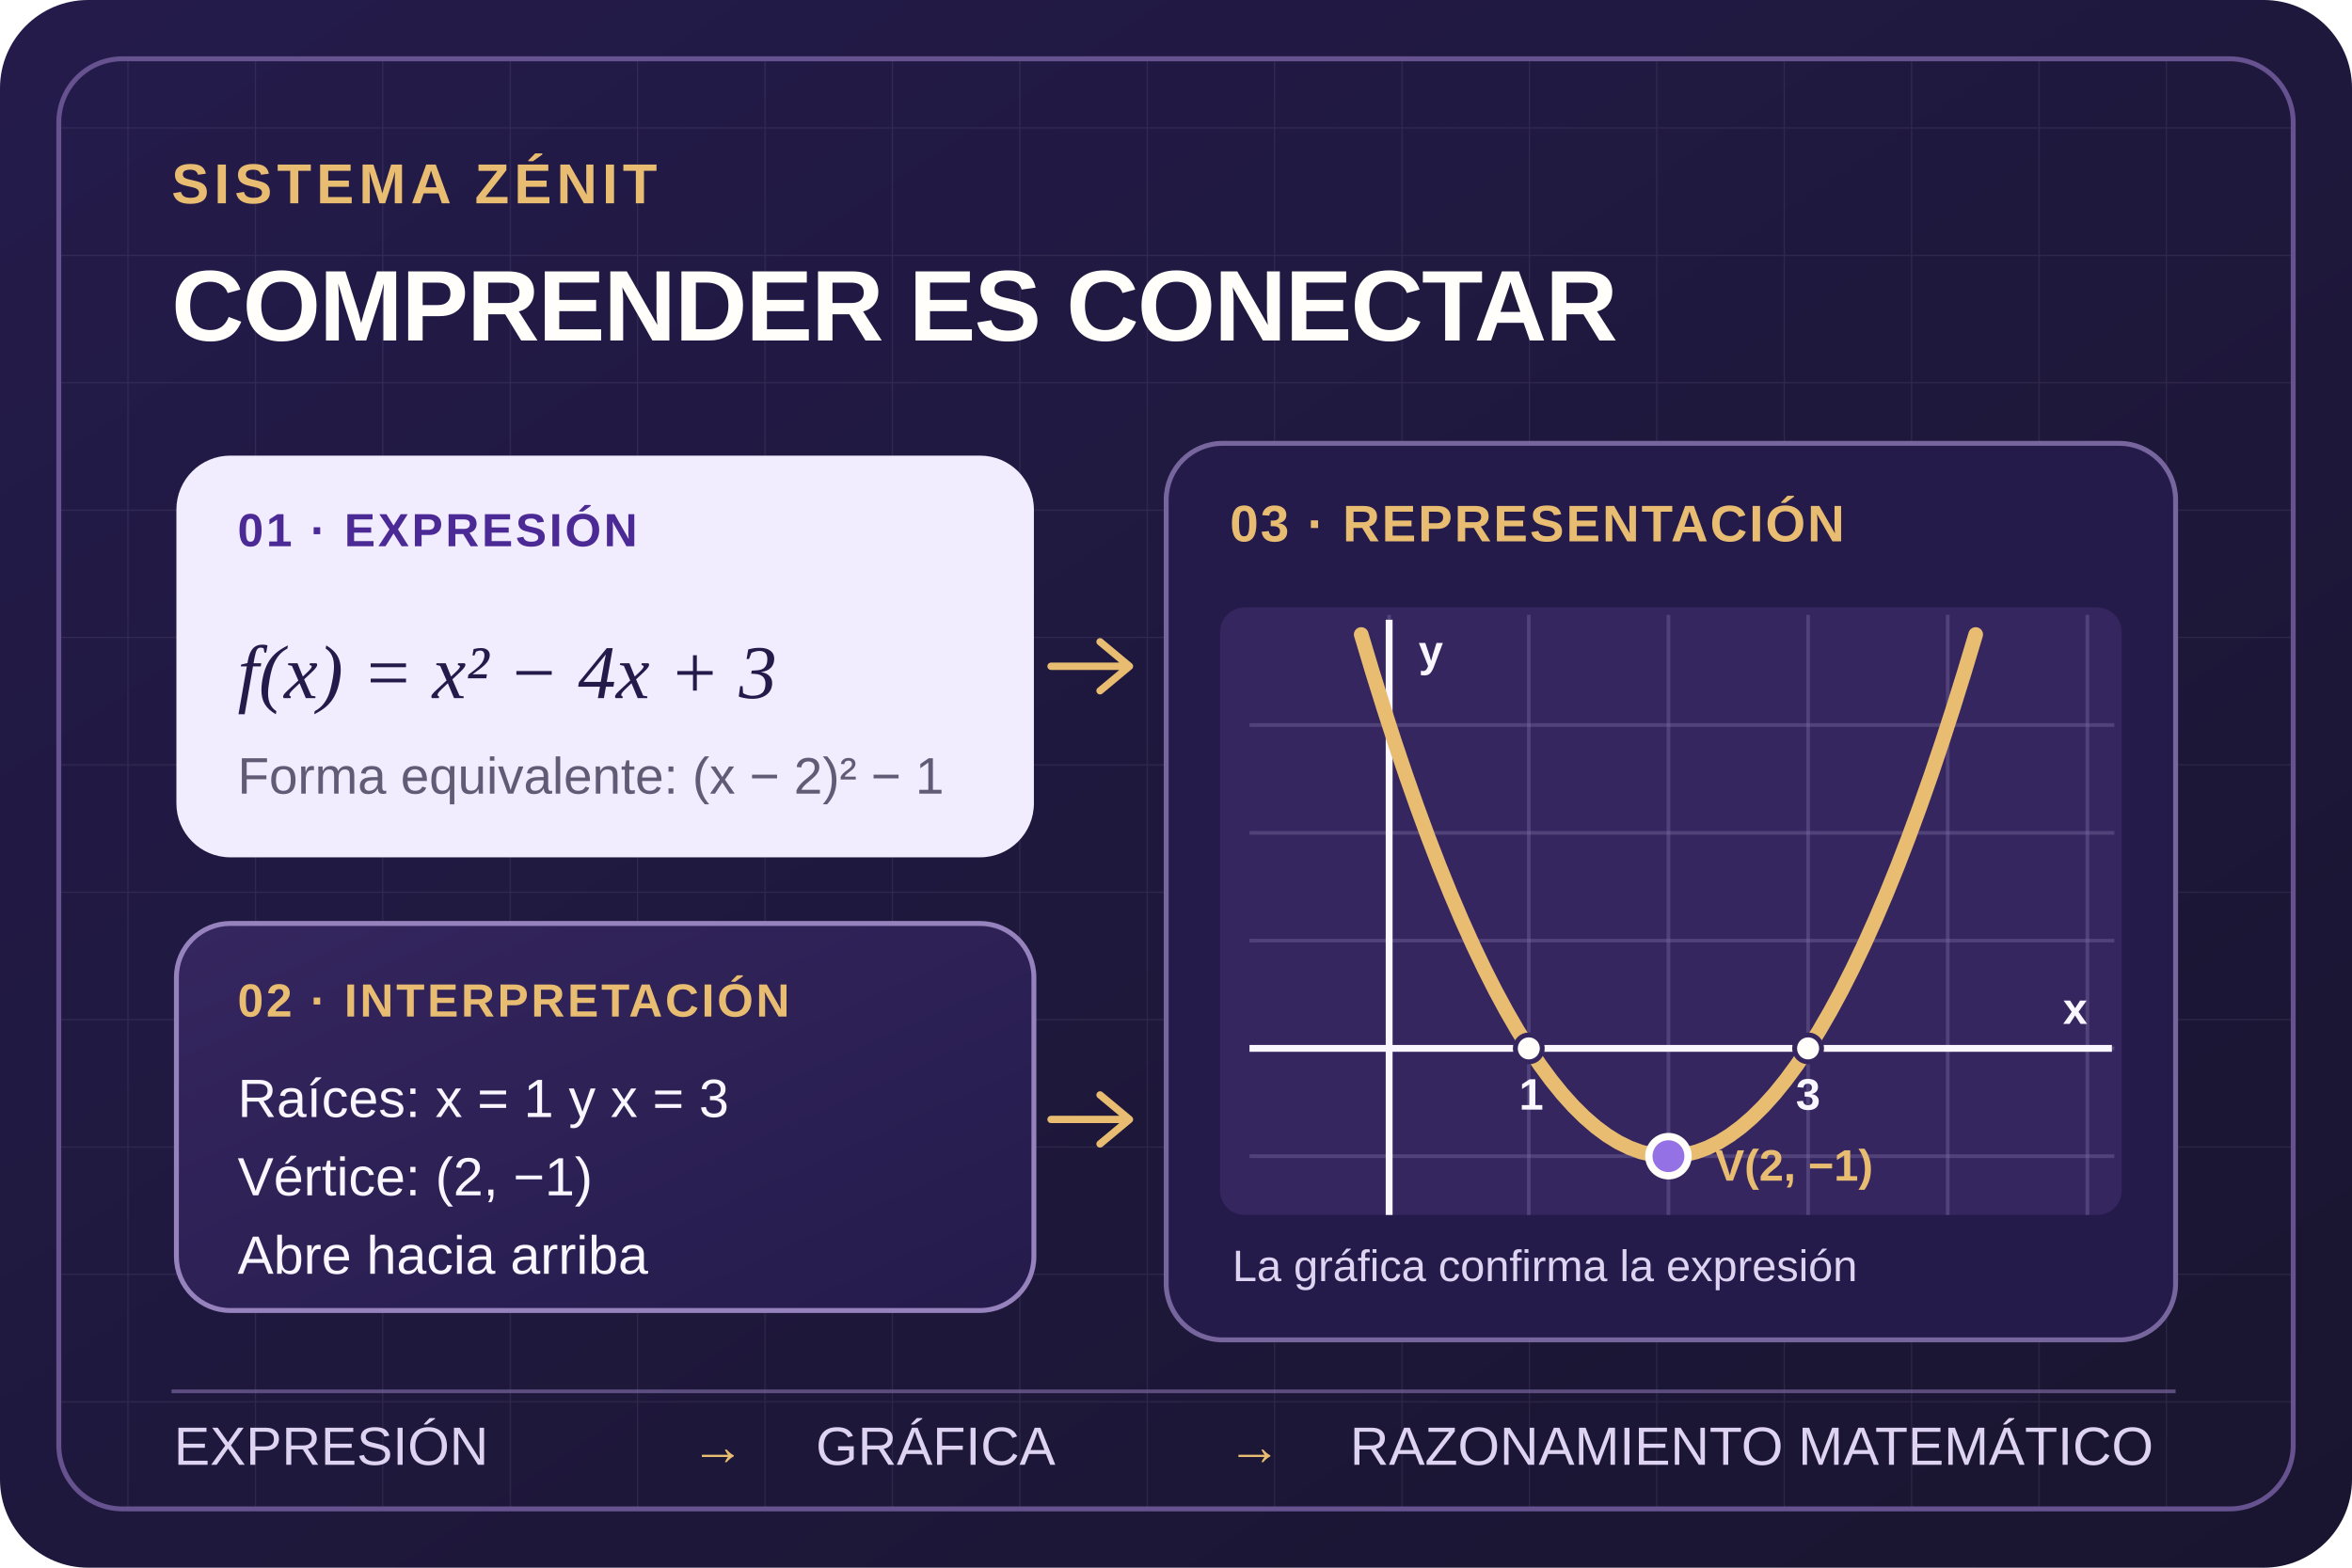
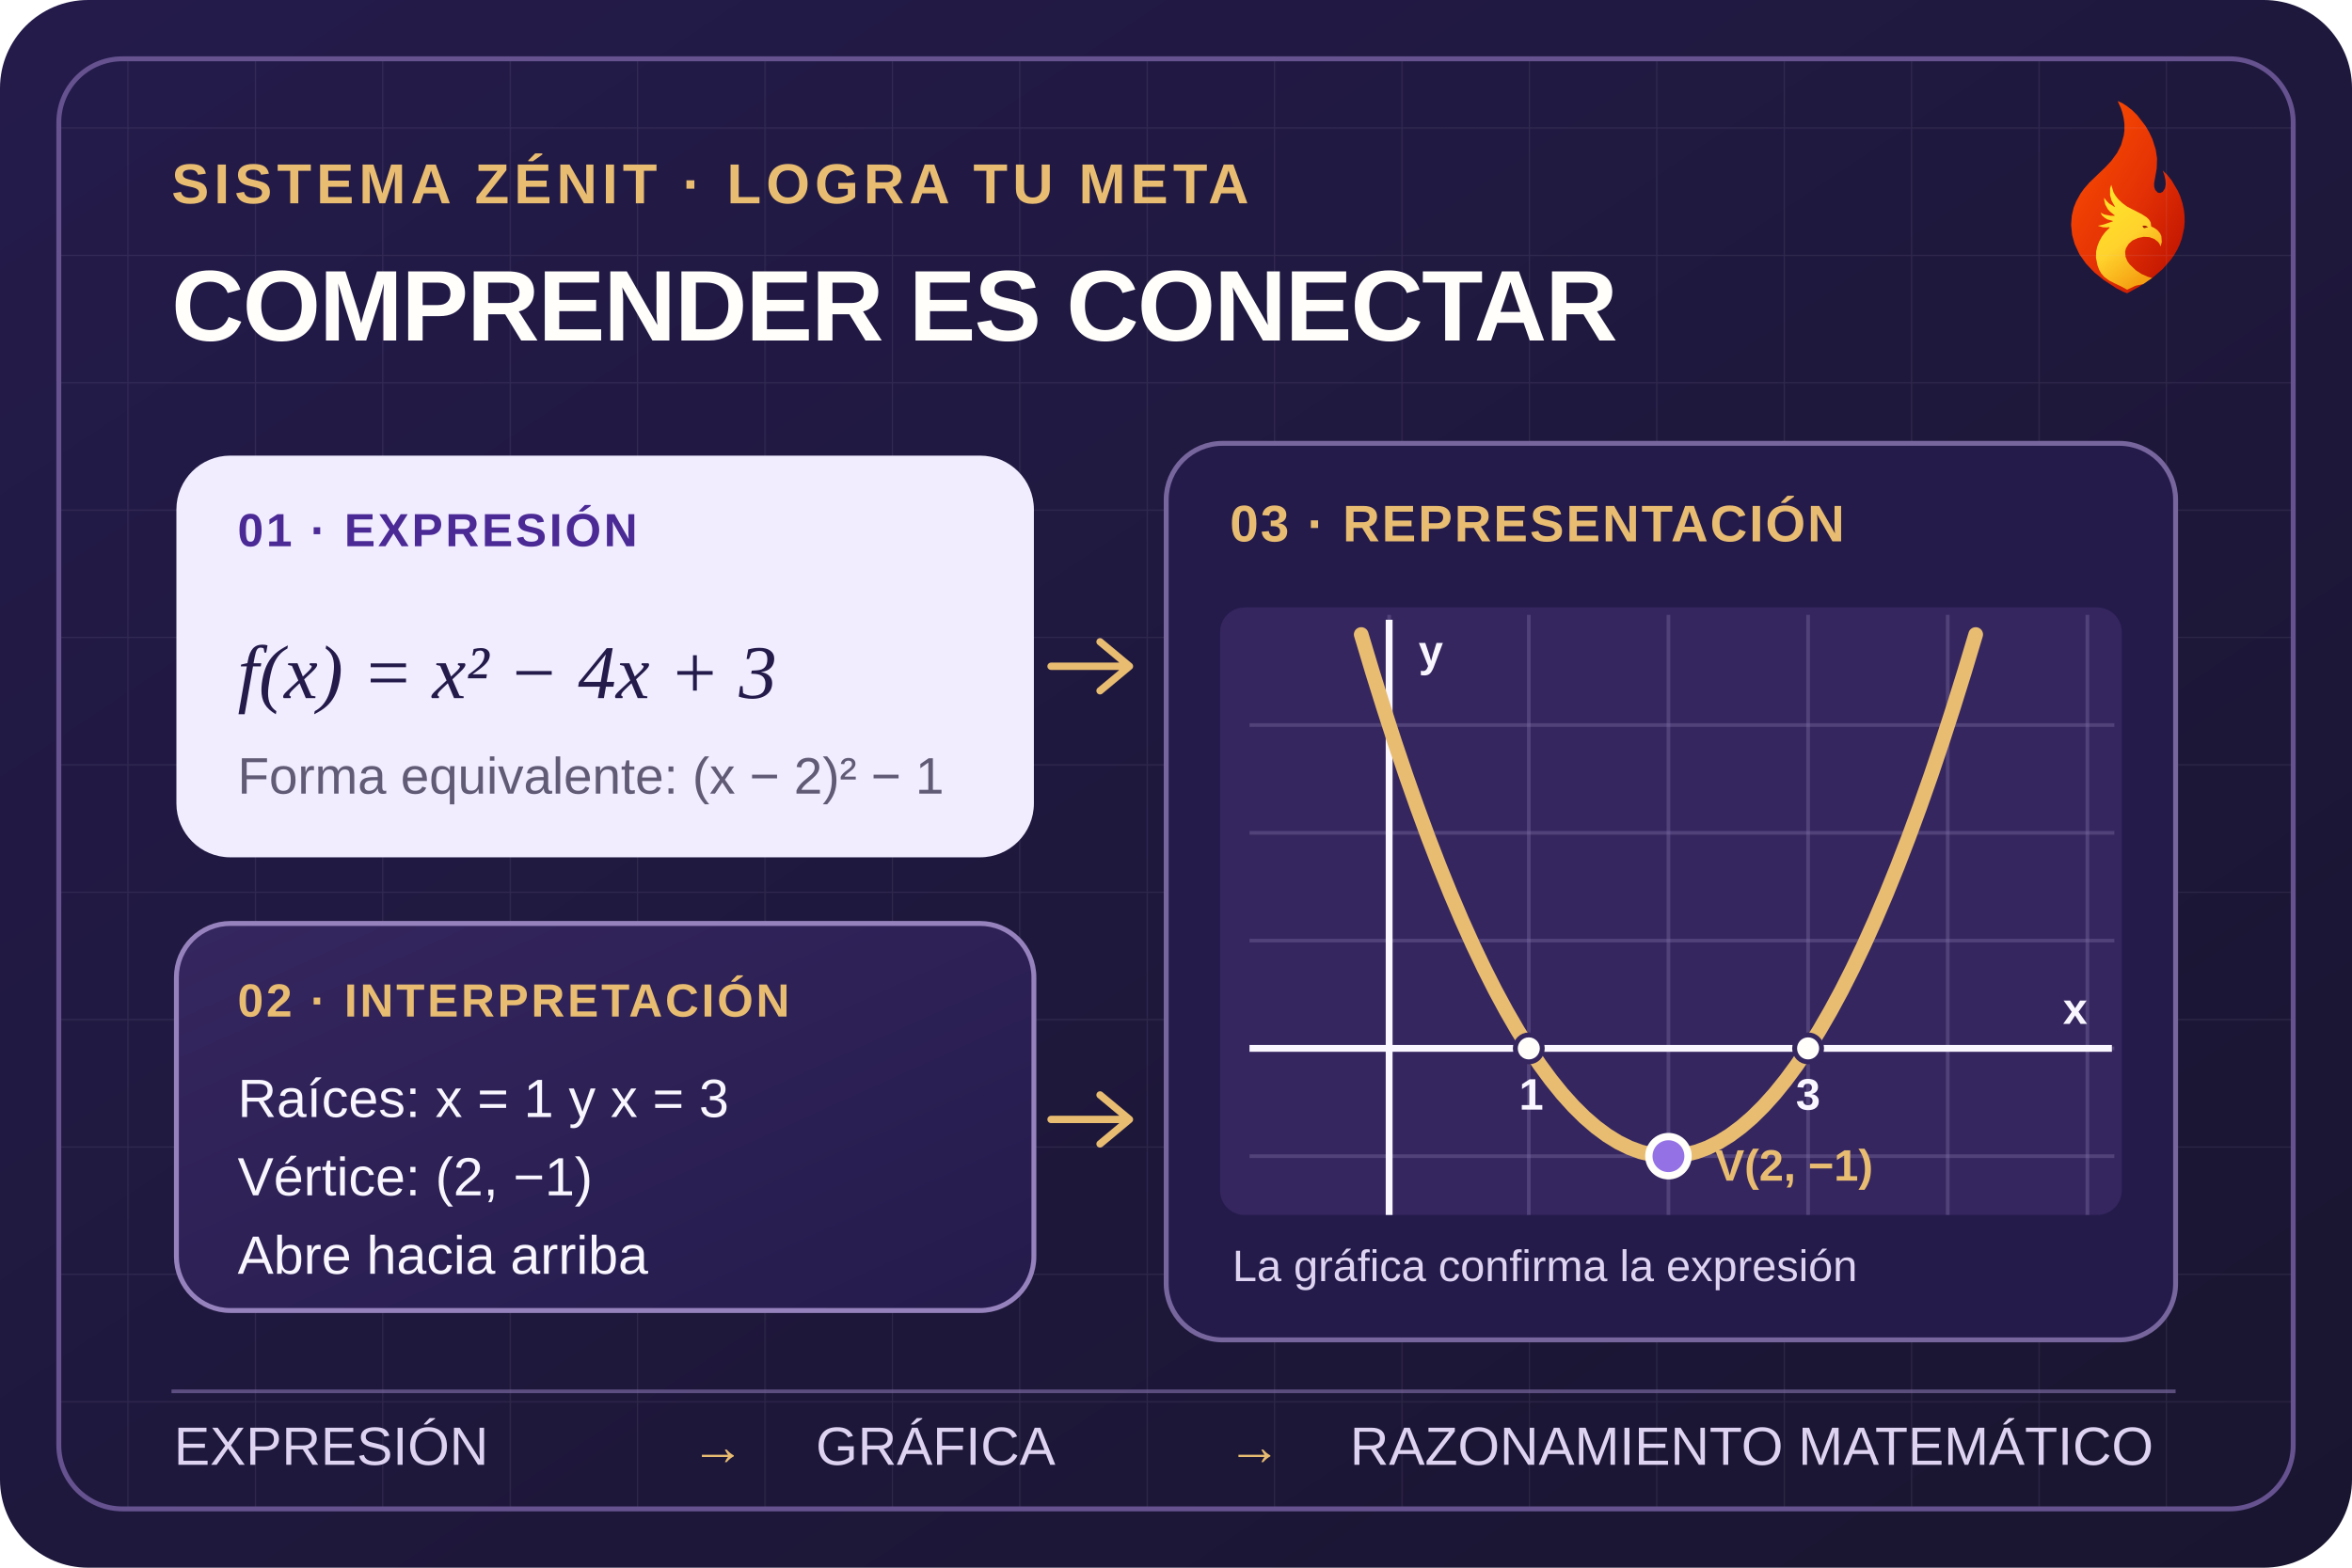
<svg xmlns="http://www.w3.org/2000/svg" viewBox="0 0 960 640" role="img" aria-labelledby="title description">
  <defs>
    <linearGradient id="background" x1="0" y1="0" x2="1" y2="1">
      <stop stop-color="#241b4b" />
      <stop offset="1" stop-color="#19152f" />
    </linearGradient>
    <linearGradient id="panel" x1="0" y1="0" x2="1" y2="1">
      <stop stop-color="#35265f" />
      <stop offset="1" stop-color="#241b4b" />
    </linearGradient>
    <pattern id="grid" width="52" height="52" patternUnits="userSpaceOnUse">
      <path d="M52 0H0V52" fill="none" stroke="#d9cdef" stroke-opacity=".09" stroke-width="1" />
    </pattern>
    <clipPath id="plot-clip">
      <rect x="22" y="66" width="368" height="249" rx="10" />
    </clipPath>
  </defs>
+   <defs>
+     <linearGradient id="flame" x1="0" y1="0" x2="1" y2="1">
+       <stop stop-color="#FF5300" />
+       <stop offset=".55" stop-color="#E43105" />
+       <stop offset="1" stop-color="#B70D00" />
+     </linearGradient>
+     <linearGradient id="bird" x1="0" y1="0" x2=".5" y2="1">
+       <stop stop-color="#FFE929" />
+       <stop offset=".6" stop-color="#FFD22C" />
+       <stop offset="1" stop-color="#F5A012" />
+     </linearGradient>
+   </defs>
  <rect width="960" height="640" rx="36" fill="url(#background)" />
+   <g aria-label="Fénix original de Sistema Zénit" transform="translate(845 41) scale(.043) translate(-470 -105)">
+     <path fill="url(#flame)" d="M920,111 950,177 964,218 977,273 984,327 984,391 978,438 952,530 915,603 860,678 805,737 650,886 600,944 567,990 526,1064 502,1125 485,1197 478,1286 488,1383 512,1469 557,1566 620,1655 698,1737 791,1812 908,1888 972,1921 1010,1936 1121,1875 1249,1790 1347,1706 1425,1617 1456,1573 1487,1519 1508,1475 1529,1417 1551,1318 1556,1262 1555,1199 1549,1146 1535,1080 1515,1017 1492,965 1433,865 1389,810 1348,770 1364,818 1374,864 1376,905 1369,940 1347,973 1323,984 1301,980 1277,955 1267,926 1266,892 1291,751 1294,654 1281,570 1250,472 1219,406 1185,348 1105,244 1059,199 1011,161 965,131Z" />
+     <path fill="url(#bird)" d="M859,906 848,942 848,1005 862,1056 894,1113 890,1116 836,1081 809,1053 793,1029 792,1049 802,1093 826,1137 849,1162 893,1197 889,1200 855,1200 793,1188 758,1171 772,1197 800,1222 823,1235 871,1248 875,1253 784,1284 731,1295 779,1309 817,1311 840,1308 844,1313 802,1355 772,1395 744,1445 726,1493 716,1538 714,1597 729,1672 745,1714 764,1747 792,1780 839,1815 890,1841 955,1872 1010,1902 1088,1865 1164,1848 1247,1790 1208,1780 1145,1752 1093,1718 1033,1661 1011,1629 995,1589 991,1541 999,1508 1025,1466 1060,1435 1112,1411 1167,1400 1221,1403 1269,1421 1302,1447 1316,1465 1328,1491 1339,1449 1335,1394 1323,1367 1298,1337 1267,1315 1239,1302 1233,1262 1218,1237 1196,1215 1148,1184 1011,1114 965,1080 927,1044 902,1013 881,978Z" />
+     <path d="M1154 1298 C1172 1289 1192 1293 1211 1310 C1191 1307 1180 1323 1167 1315 Z" fill="#A31F06" />
+   </g>
  <rect x="24" y="24" width="912" height="592" rx="26" fill="url(#grid)" stroke="#65528f" stroke-width="2" />
  <g font-family="Arial,Helvetica,sans-serif">
-     <text x="70" y="83" fill="#e8bc71" font-size="23" letter-spacing="2" font-weight="700">SISTEMA ZÉNIT</text>
+     <text x="70" y="83" fill="#e8bc71" font-size="23" letter-spacing="2" font-weight="700">SISTEMA ZÉNIT · LOGRA TU META</text>
    <text x="70" y="139" fill="#fffefa" font-size="41" font-weight="800" letter-spacing="-.6">COMPRENDER ES CONECTAR</text>
    <g transform="translate(72 186)">
      <rect x="0" y="0" width="350" height="164" rx="22" fill="#f1edff" />
      <text x="25" y="37" font-size="19" font-weight="800" letter-spacing="1.1" fill="#4b2a96">01 · EXPRESIÓN</text>
      <text x="25" y="99" font-size="31" font-family="Georgia,Times New Roman,serif" fill="#241b4b" font-style="italic">f(x) = x² − 4x + 3</text>
      <text x="25" y="138" font-size="21" font-family="Arial,Helvetica,sans-serif" fill="#615b76">Forma equivalente: (x − 2)² − 1</text>
    </g>
    <g transform="translate(72 377)">
      <rect width="350" height="158" rx="22" fill="url(#panel)" stroke="#9682bd" stroke-width="2" />
      <text x="25" y="38" font-size="19" font-weight="800" letter-spacing="1.1" fill="#e8bc71">02 · INTERPRETACIÓN</text>
      <text x="25" y="79" font-size="22" fill="#f9f6ff">Raíces: x = 1 y x = 3</text>
      <text x="25" y="111" font-size="22" fill="#f9f6ff">Vértice: (2, −1)</text>
      <text x="25" y="143" font-size="22" fill="#f9f6ff">Abre hacia arriba</text>
    </g>
    <g stroke="#e8bc71" stroke-width="3" stroke-linejoin="round" stroke-linecap="round" fill="none">
      <path d="M429 272H461m-12-10 12 10-12 10" />
      <path d="M429 457H461m-12-10 12 10-12 10" />
    </g>
    <g transform="translate(476 181)">
      <rect width="412" height="366" rx="23" fill="#241b4b" stroke="#77669d" stroke-width="2" />
      <text x="26" y="40" font-size="21" font-weight="800" letter-spacing=".8" fill="#e8bc71">03 · REPRESENTACIÓN</text>
      <g clip-path="url(#plot-clip)">
        <rect x="22" y="67" width="368" height="250" rx="10" fill="#35265f" />
        <g stroke="#8070a6" stroke-opacity=".38" stroke-width="1.5">
          <path d="M34 115H387M34 159H387M34 203H387M34 247H387M34 291H387" />
          <path d="M91 70V316M148 70V316M205 70V316M262 70V316M319 70V316M376 70V316" />
        </g>
        <path d="M34 247H386M91 72V315" stroke="#f9f6ff" stroke-width="2.8" fill="none" />
        <path d="M79.60 78.04 L84.16 93.25 L88.72 107.89 L93.28 121.97 L97.84 135.49 L102.40 148.44 L106.96 160.83 L111.52 172.66 L116.08 183.92 L120.64 194.62 L125.20 204.76 L129.76 214.33 L134.32 223.35 L138.88 231.79 L143.44 239.68 L148.00 247.00 L152.56 253.76 L157.12 259.95 L161.68 265.59 L166.24 270.65 L170.80 275.16 L175.36 279.10 L179.92 282.48 L184.48 285.30 L189.04 287.55 L193.60 289.24 L198.16 290.37 L202.72 290.93 L207.28 290.93 L211.84 290.37 L216.40 289.24 L220.96 287.55 L225.52 285.30 L230.08 282.48 L234.64 279.10 L239.20 275.16 L243.76 270.65 L248.32 265.59 L252.88 259.95 L257.44 253.76 L262.00 247.00 L266.56 239.68 L271.12 231.79 L275.68 223.35 L280.24 214.33 L284.80 204.76 L289.36 194.62 L293.92 183.92 L298.48 172.66 L303.04 160.83 L307.60 148.44 L312.16 135.49 L316.72 121.97 L321.28 107.89 L325.84 93.25 L330.40 78.04" stroke="#e8bc71" stroke-width="6" fill="none" stroke-linejoin="round" stroke-linecap="round" />
        <circle cx="148" cy="247" r="5.5" fill="#fffefa" stroke="#35265f" stroke-width="2" />
        <circle cx="262" cy="247" r="5.5" fill="#fffefa" stroke="#35265f" stroke-width="2" />
        <circle cx="205" cy="291" r="8" fill="#9471e5" stroke="#fffefa" stroke-width="3" />
        <g fill="#f9f6ff" font-size="18" font-weight="700">
          <text x="366" y="237">x</text>
          <text x="103" y="91">y</text>
          <text x="144" y="272">1</text>
          <text x="257" y="272">3</text>
          <text x="224" y="301" fill="#e8bc71">V(2, −1)</text>
        </g>
      </g>
      <text x="27" y="342" font-size="18" fill="#ded4f1">La gráfica confirma la expresión</text>
    </g>
    <path d="M70 568H888" stroke="#77669d" stroke-opacity=".7" stroke-width="1.5" />
    <text x="71" y="598" font-size="22" fill="#ded4f1">EXPRESIÓN</text>
    <text x="282" y="598" font-size="22" fill="#e8bc71">→</text>
    <text x="333" y="598" font-size="22" fill="#ded4f1">GRÁFICA</text>
    <text x="501" y="598" font-size="22" fill="#e8bc71">→</text>
    <text x="551" y="598" font-size="22" fill="#ded4f1">RAZONAMIENTO MATEMÁTICO</text>
  </g>
</svg>
